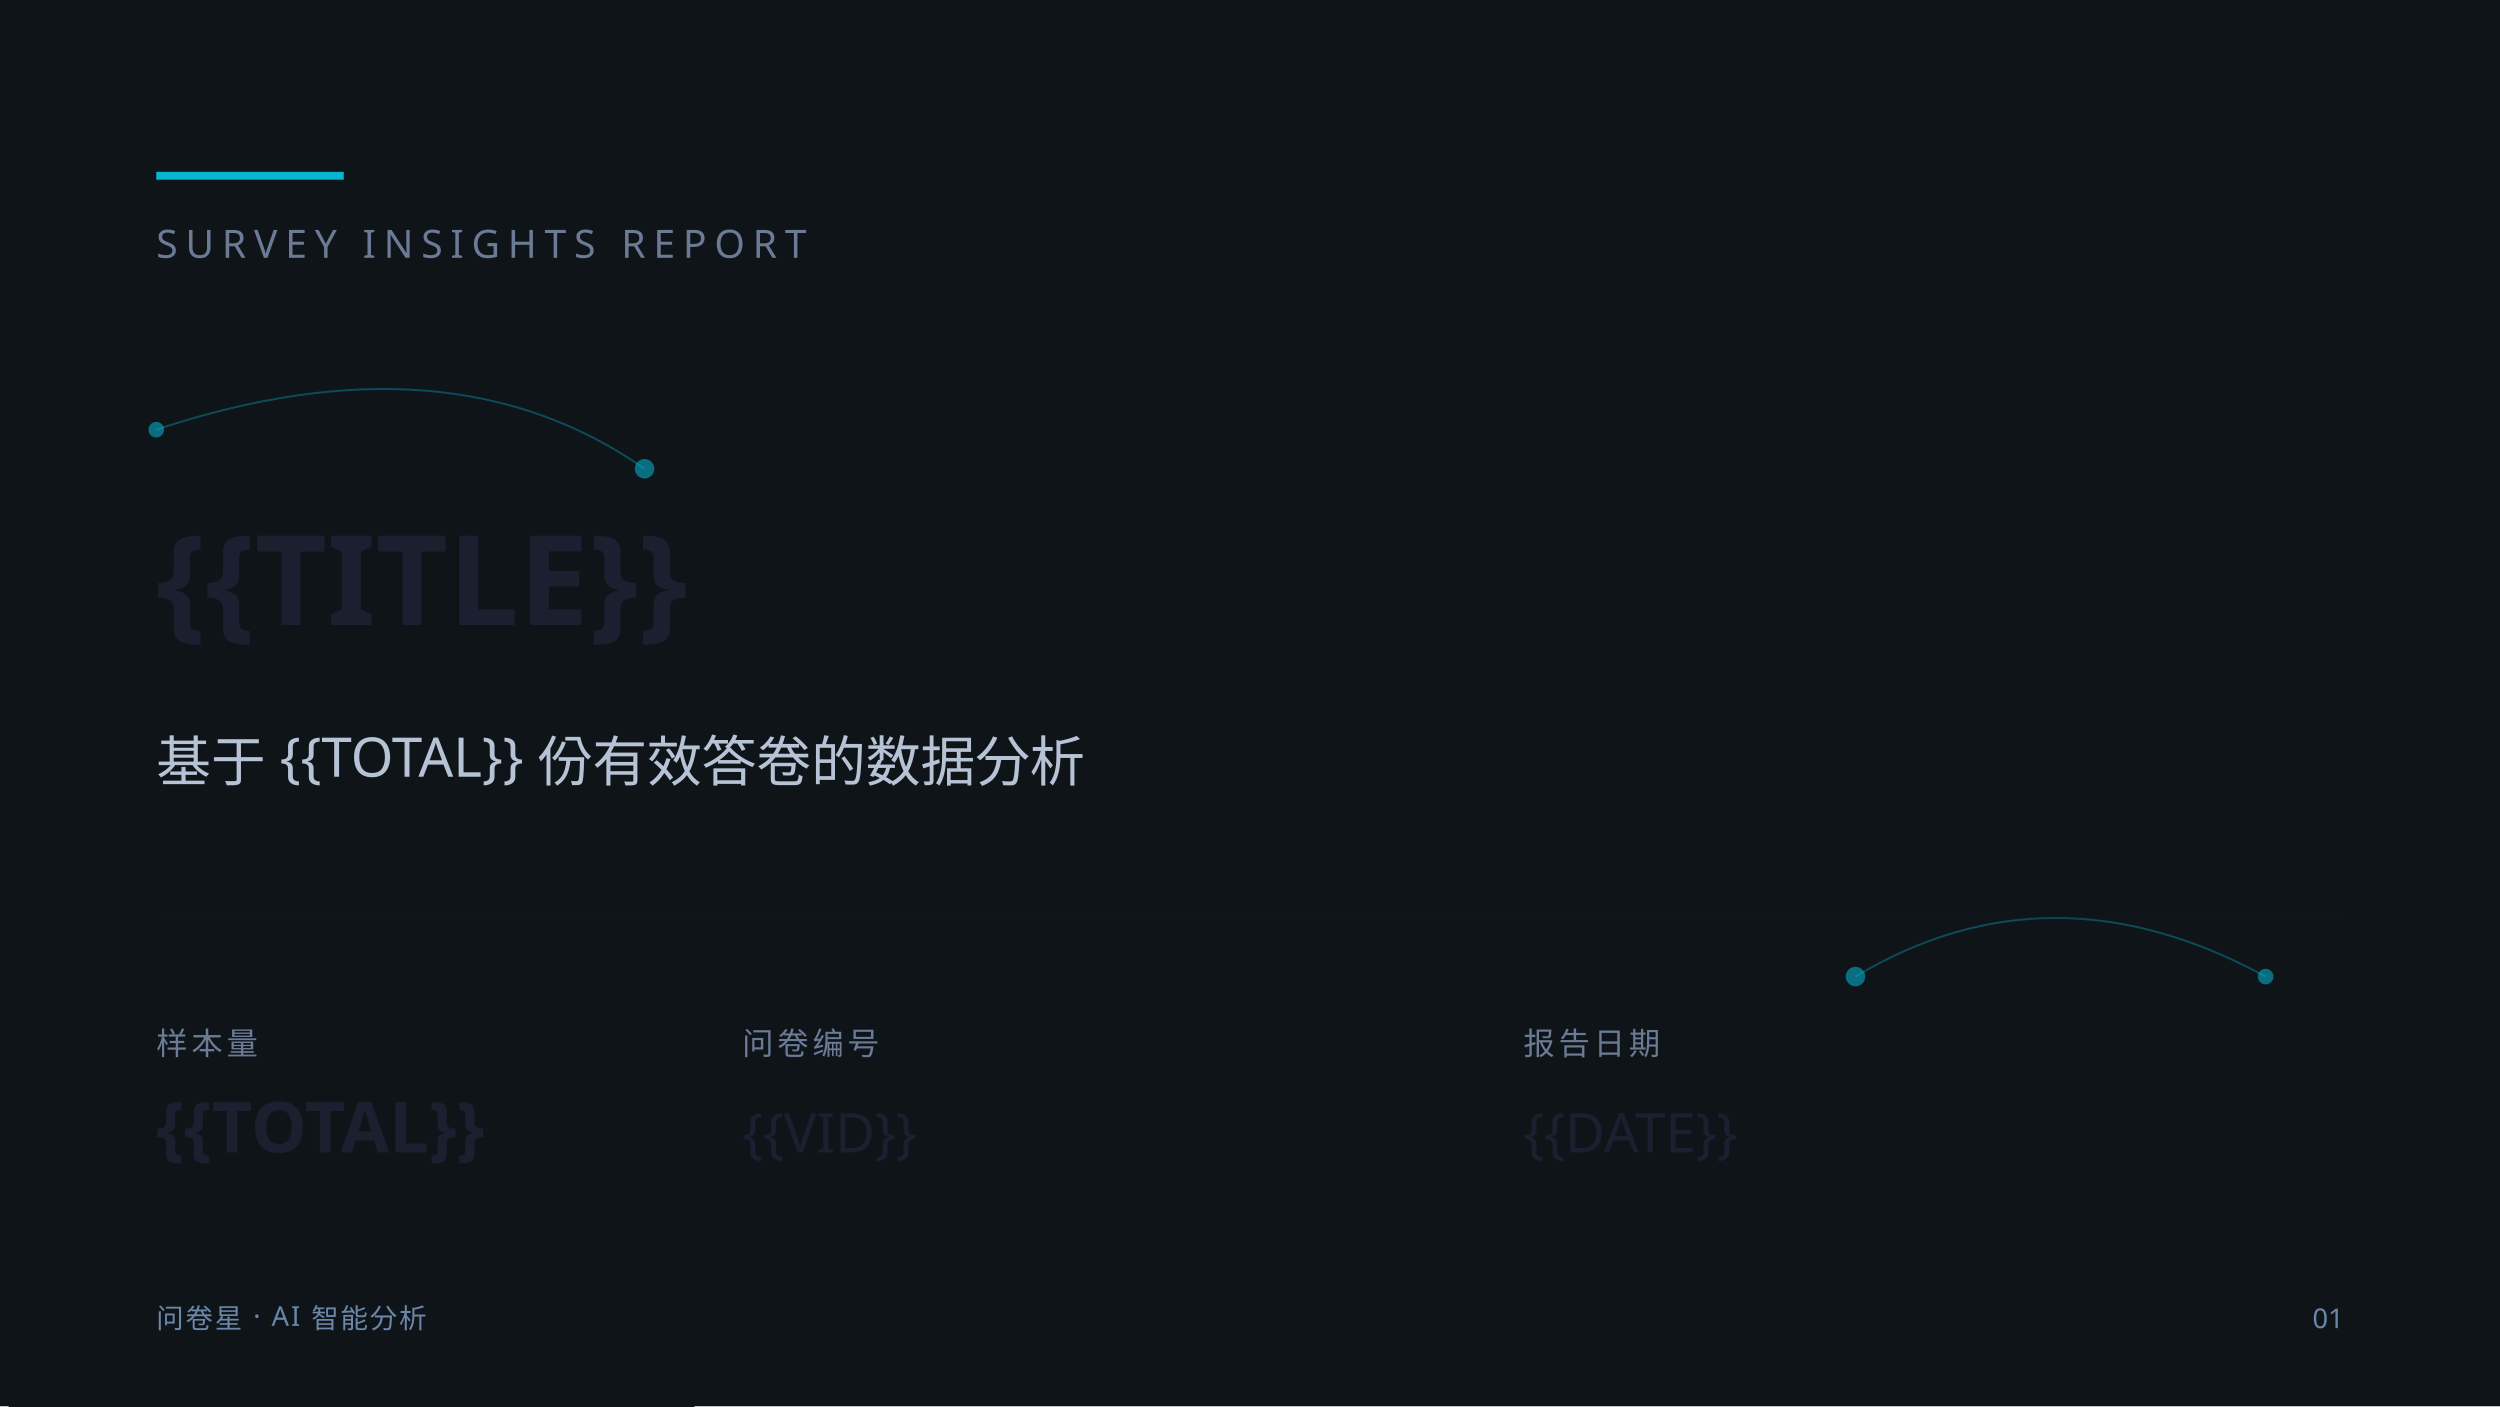
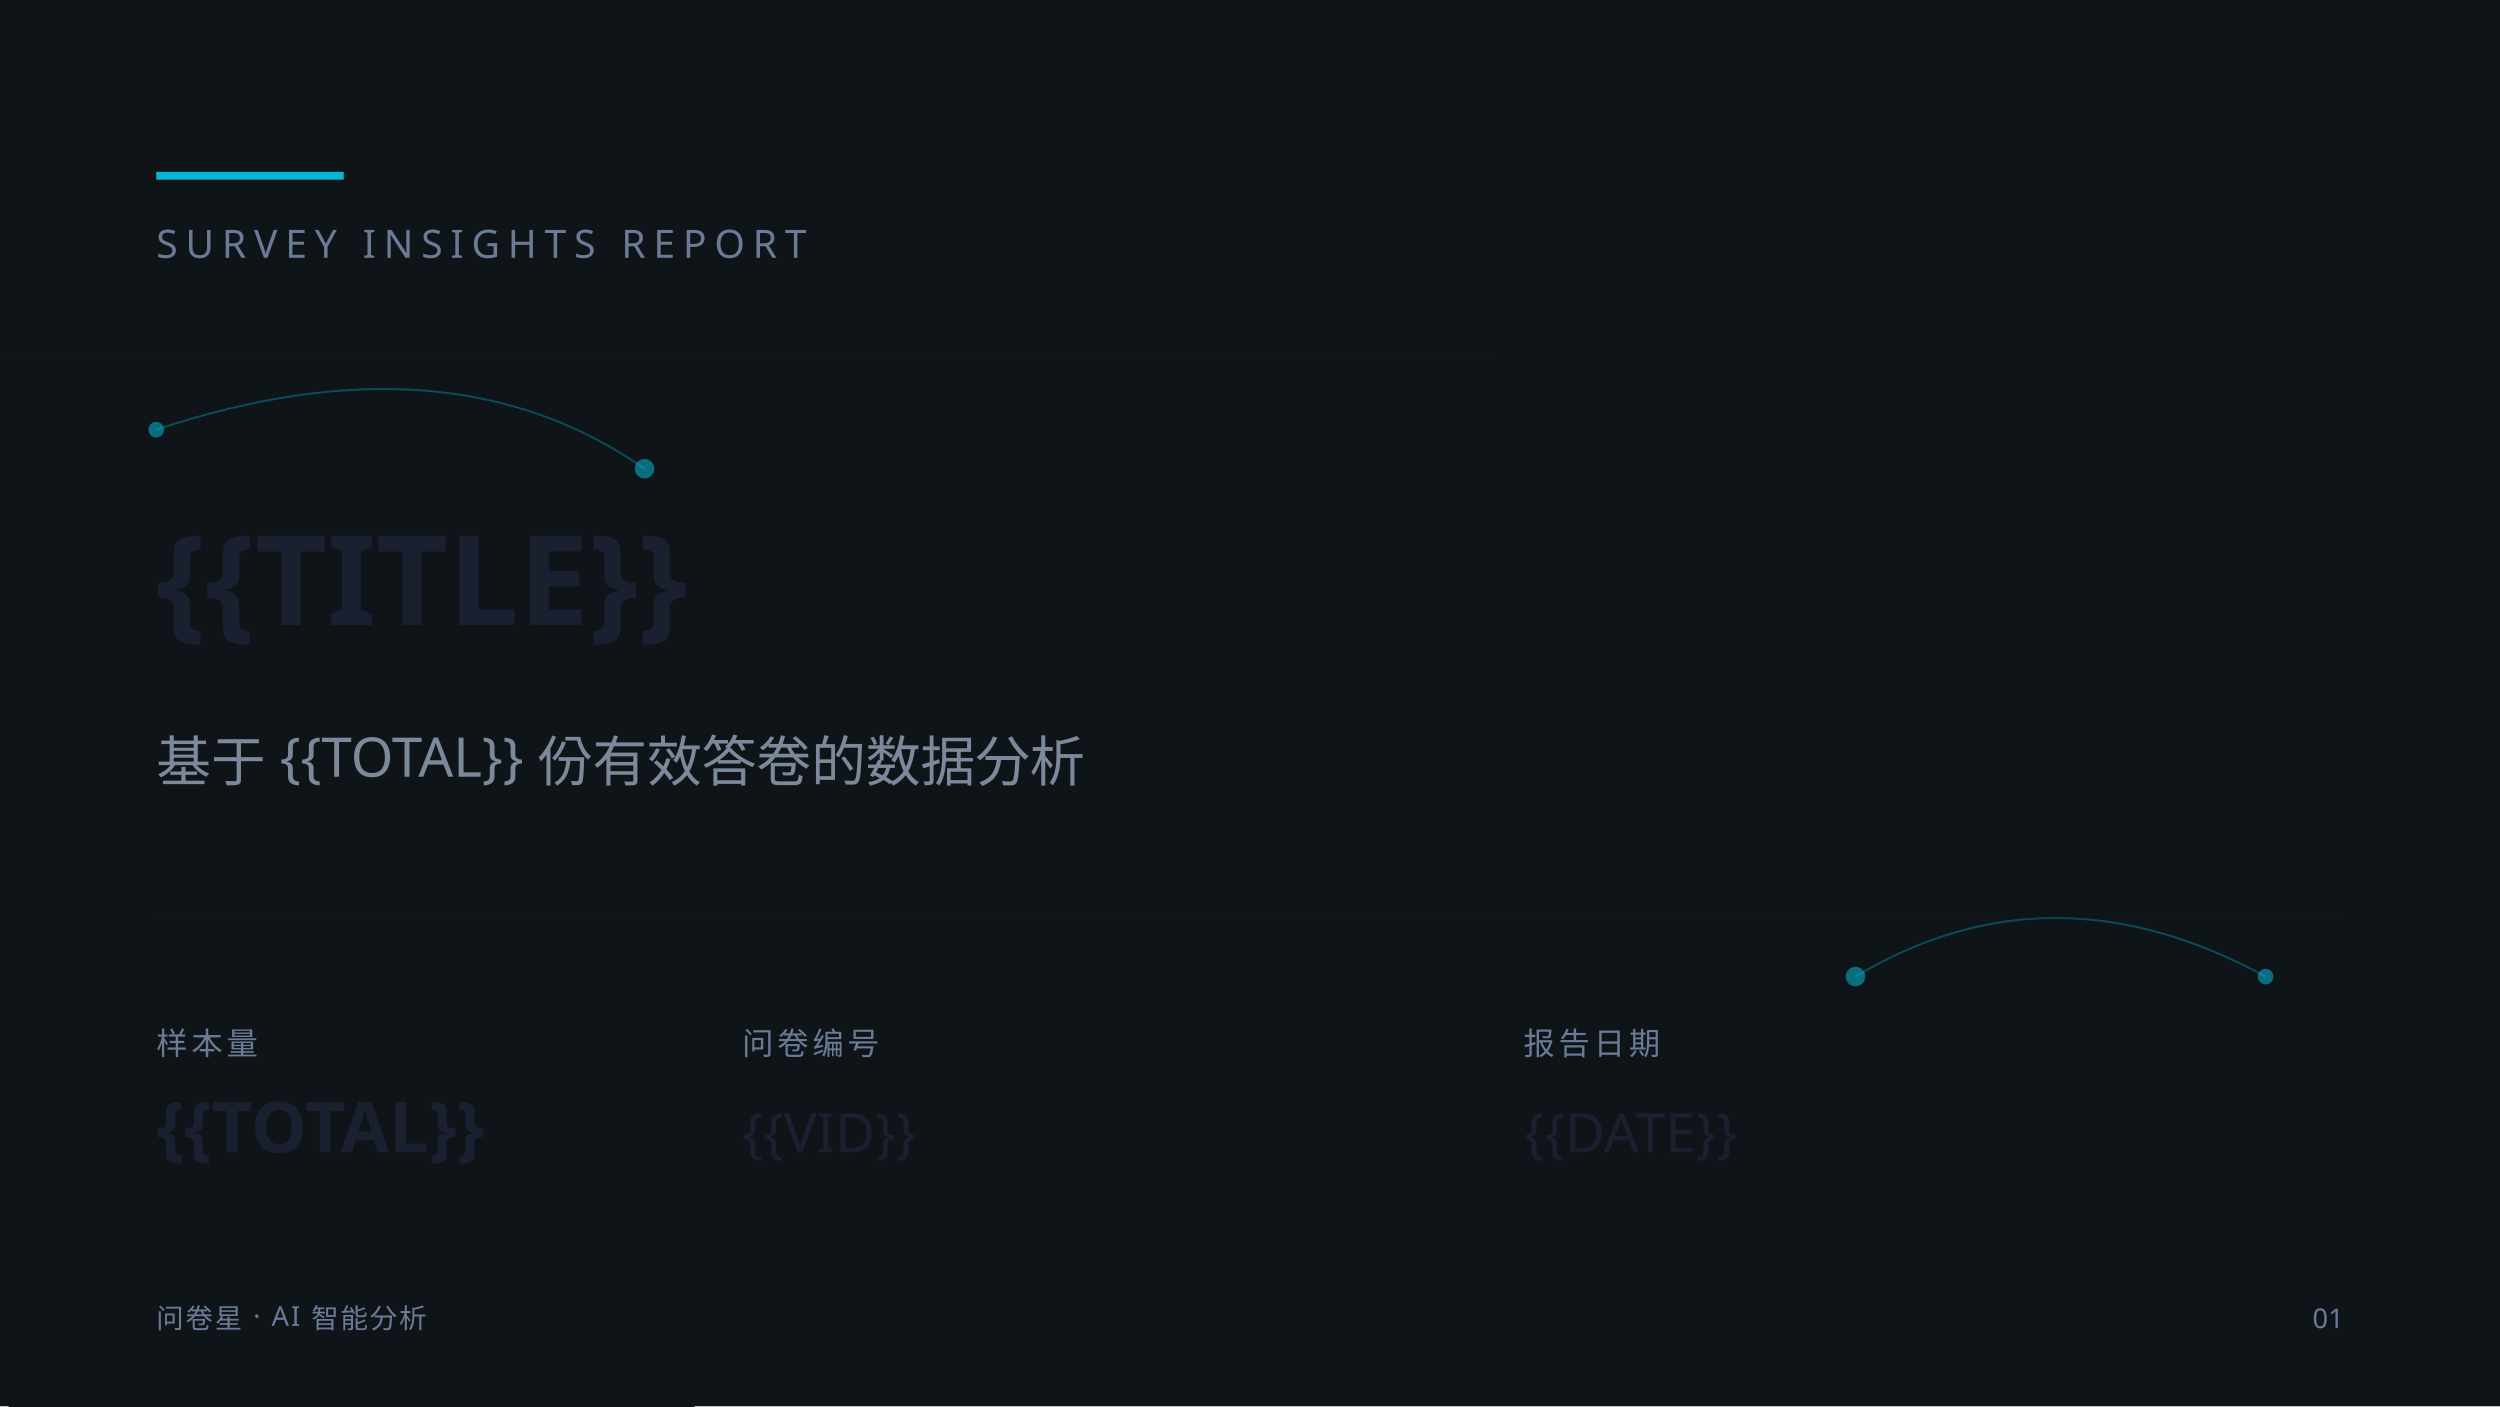
<svg xmlns="http://www.w3.org/2000/svg" viewBox="0 0 1280 720" width="1280" height="720">
  <defs>
    </defs>
  <rect width="1280" height="720" fill="#0F1419" />
  <g stroke="#1A2030" stroke-opacity="0.04" stroke-width="1">
    <line x1="0" y1="180" x2="1280" y2="180" />
    <line x1="0" y1="360" x2="1280" y2="360" />
    <line x1="0" y1="540" x2="1280" y2="540" />
    <line x1="320" y1="0" x2="320" y2="720" />
    <line x1="640" y1="0" x2="640" y2="720" />
    <line x1="960" y1="0" x2="960" y2="720" />
  </g>
  <ellipse cx="1080" cy="140" rx="320" ry="210" fill="#0F1419" />
  <ellipse cx="180" cy="580" rx="260" ry="190" fill="#0F1419" />
  <g stroke="#06B6D4" stroke-opacity="0.35" stroke-width="1" fill="none">
    <path d="M80,220 Q230,170 330,240" />
    <path d="M950,500 Q1050,440 1160,500" />
  </g>
  <g fill="#06B6D4" fill-opacity="0.55">
    <circle cx="80" cy="220" r="4" />
    <circle cx="330" cy="240" r="5" />
    <circle cx="950" cy="500" r="5" />
    <circle cx="1160" cy="500" r="4" />
  </g>
  <rect x="80" y="88" width="96" height="4" fill="#06B6D4" />
  <text x="80" y="132" font-family="Microsoft YaHei, PingFang SC, sans-serif" font-size="20" font-weight="500" fill="#6B7A95" letter-spacing="4">
    SURVEY INSIGHTS REPORT
  </text>
  <text x="80" y="320" font-family="Microsoft YaHei, PingFang SC, sans-serif" font-size="64" font-weight="700" fill="#1A2030">
    {{TITLE}}
  </text>
-   <text x="80" y="400" font-family="Microsoft YaHei, PingFang SC, sans-serif" font-size="28" font-weight="400" fill="#C9D6EA" opacity="0.9">
+   <text x="80" y="400" font-family="Microsoft YaHei, PingFang SC, sans-serif" font-size="28" font-weight="400" fill="#8896A8" opacity="0.9">
    基于 {{TOTAL}} 份有效答卷的数据分析
  </text>
  <line x1="80" y1="470" x2="1200" y2="470" stroke="#1A2030" stroke-opacity="0.15" stroke-width="1" />
  <g font-family="Microsoft YaHei, PingFang SC, sans-serif" fill="#1A2030">
    <text x="80" y="540" font-size="16" fill="#6B7A95" letter-spacing="2">样本量</text>
    <text x="80" y="590" font-size="36" font-weight="700">{{TOTAL}}</text>
    <text x="380" y="540" font-size="16" fill="#6B7A95" letter-spacing="2">问卷编号</text>
    <text x="380" y="590" font-size="28" font-weight="500">{{VID}}</text>
    <text x="780" y="540" font-size="16" fill="#6B7A95" letter-spacing="2">报告日期</text>
    <text x="780" y="590" font-size="28" font-weight="500">{{DATE}}</text>
  </g>
-   <text x="80" y="680" font-family="Microsoft YaHei, PingFang SC, sans-serif" font-size="14" fill="#6A86A8" letter-spacing="1">
+   <text x="80" y="680" font-family="Microsoft YaHei, PingFang SC, sans-serif" font-size="14" fill="#6B7A95" letter-spacing="1">
    问卷星 · AI 智能分析
  </text>
-   <text x="1200" y="680" text-anchor="end" font-family="Microsoft YaHei, PingFang SC, sans-serif" font-size="14" fill="#6A86A8">
+   <text x="1200" y="680" text-anchor="end" font-family="Microsoft YaHei, PingFang SC, sans-serif" font-size="14" fill="#6B7A95">
    01
  </text>
</svg>
